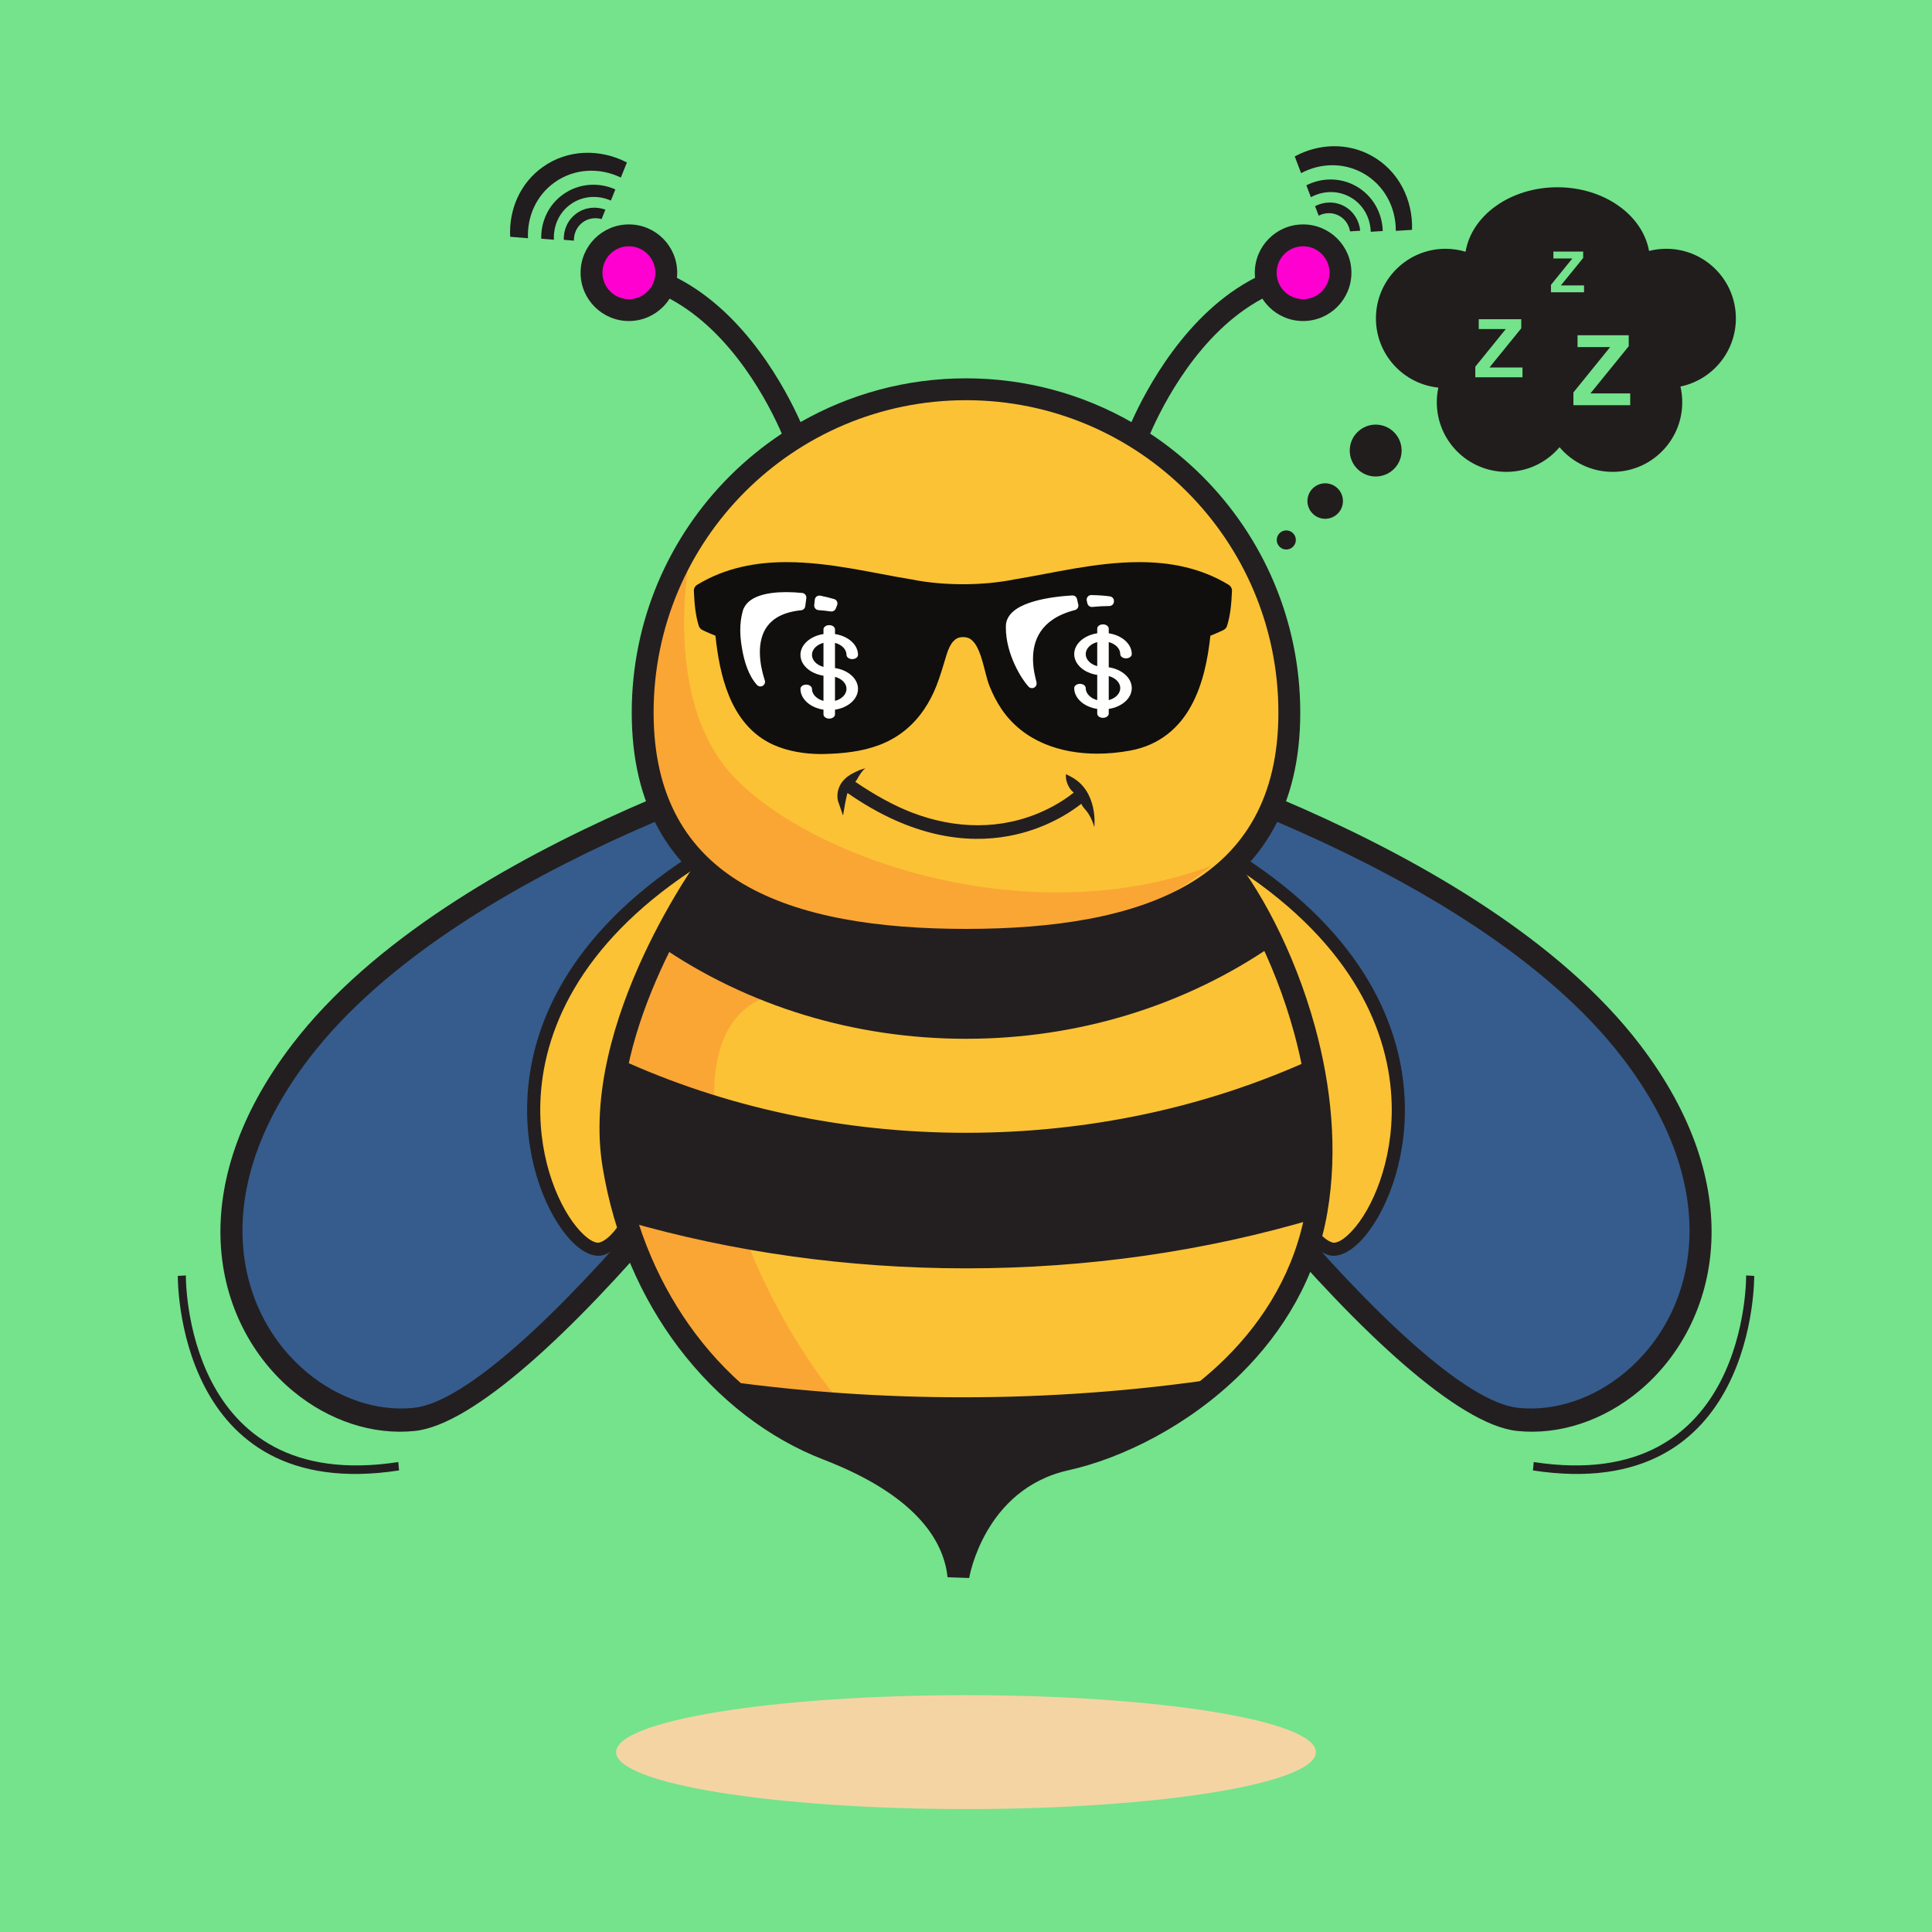
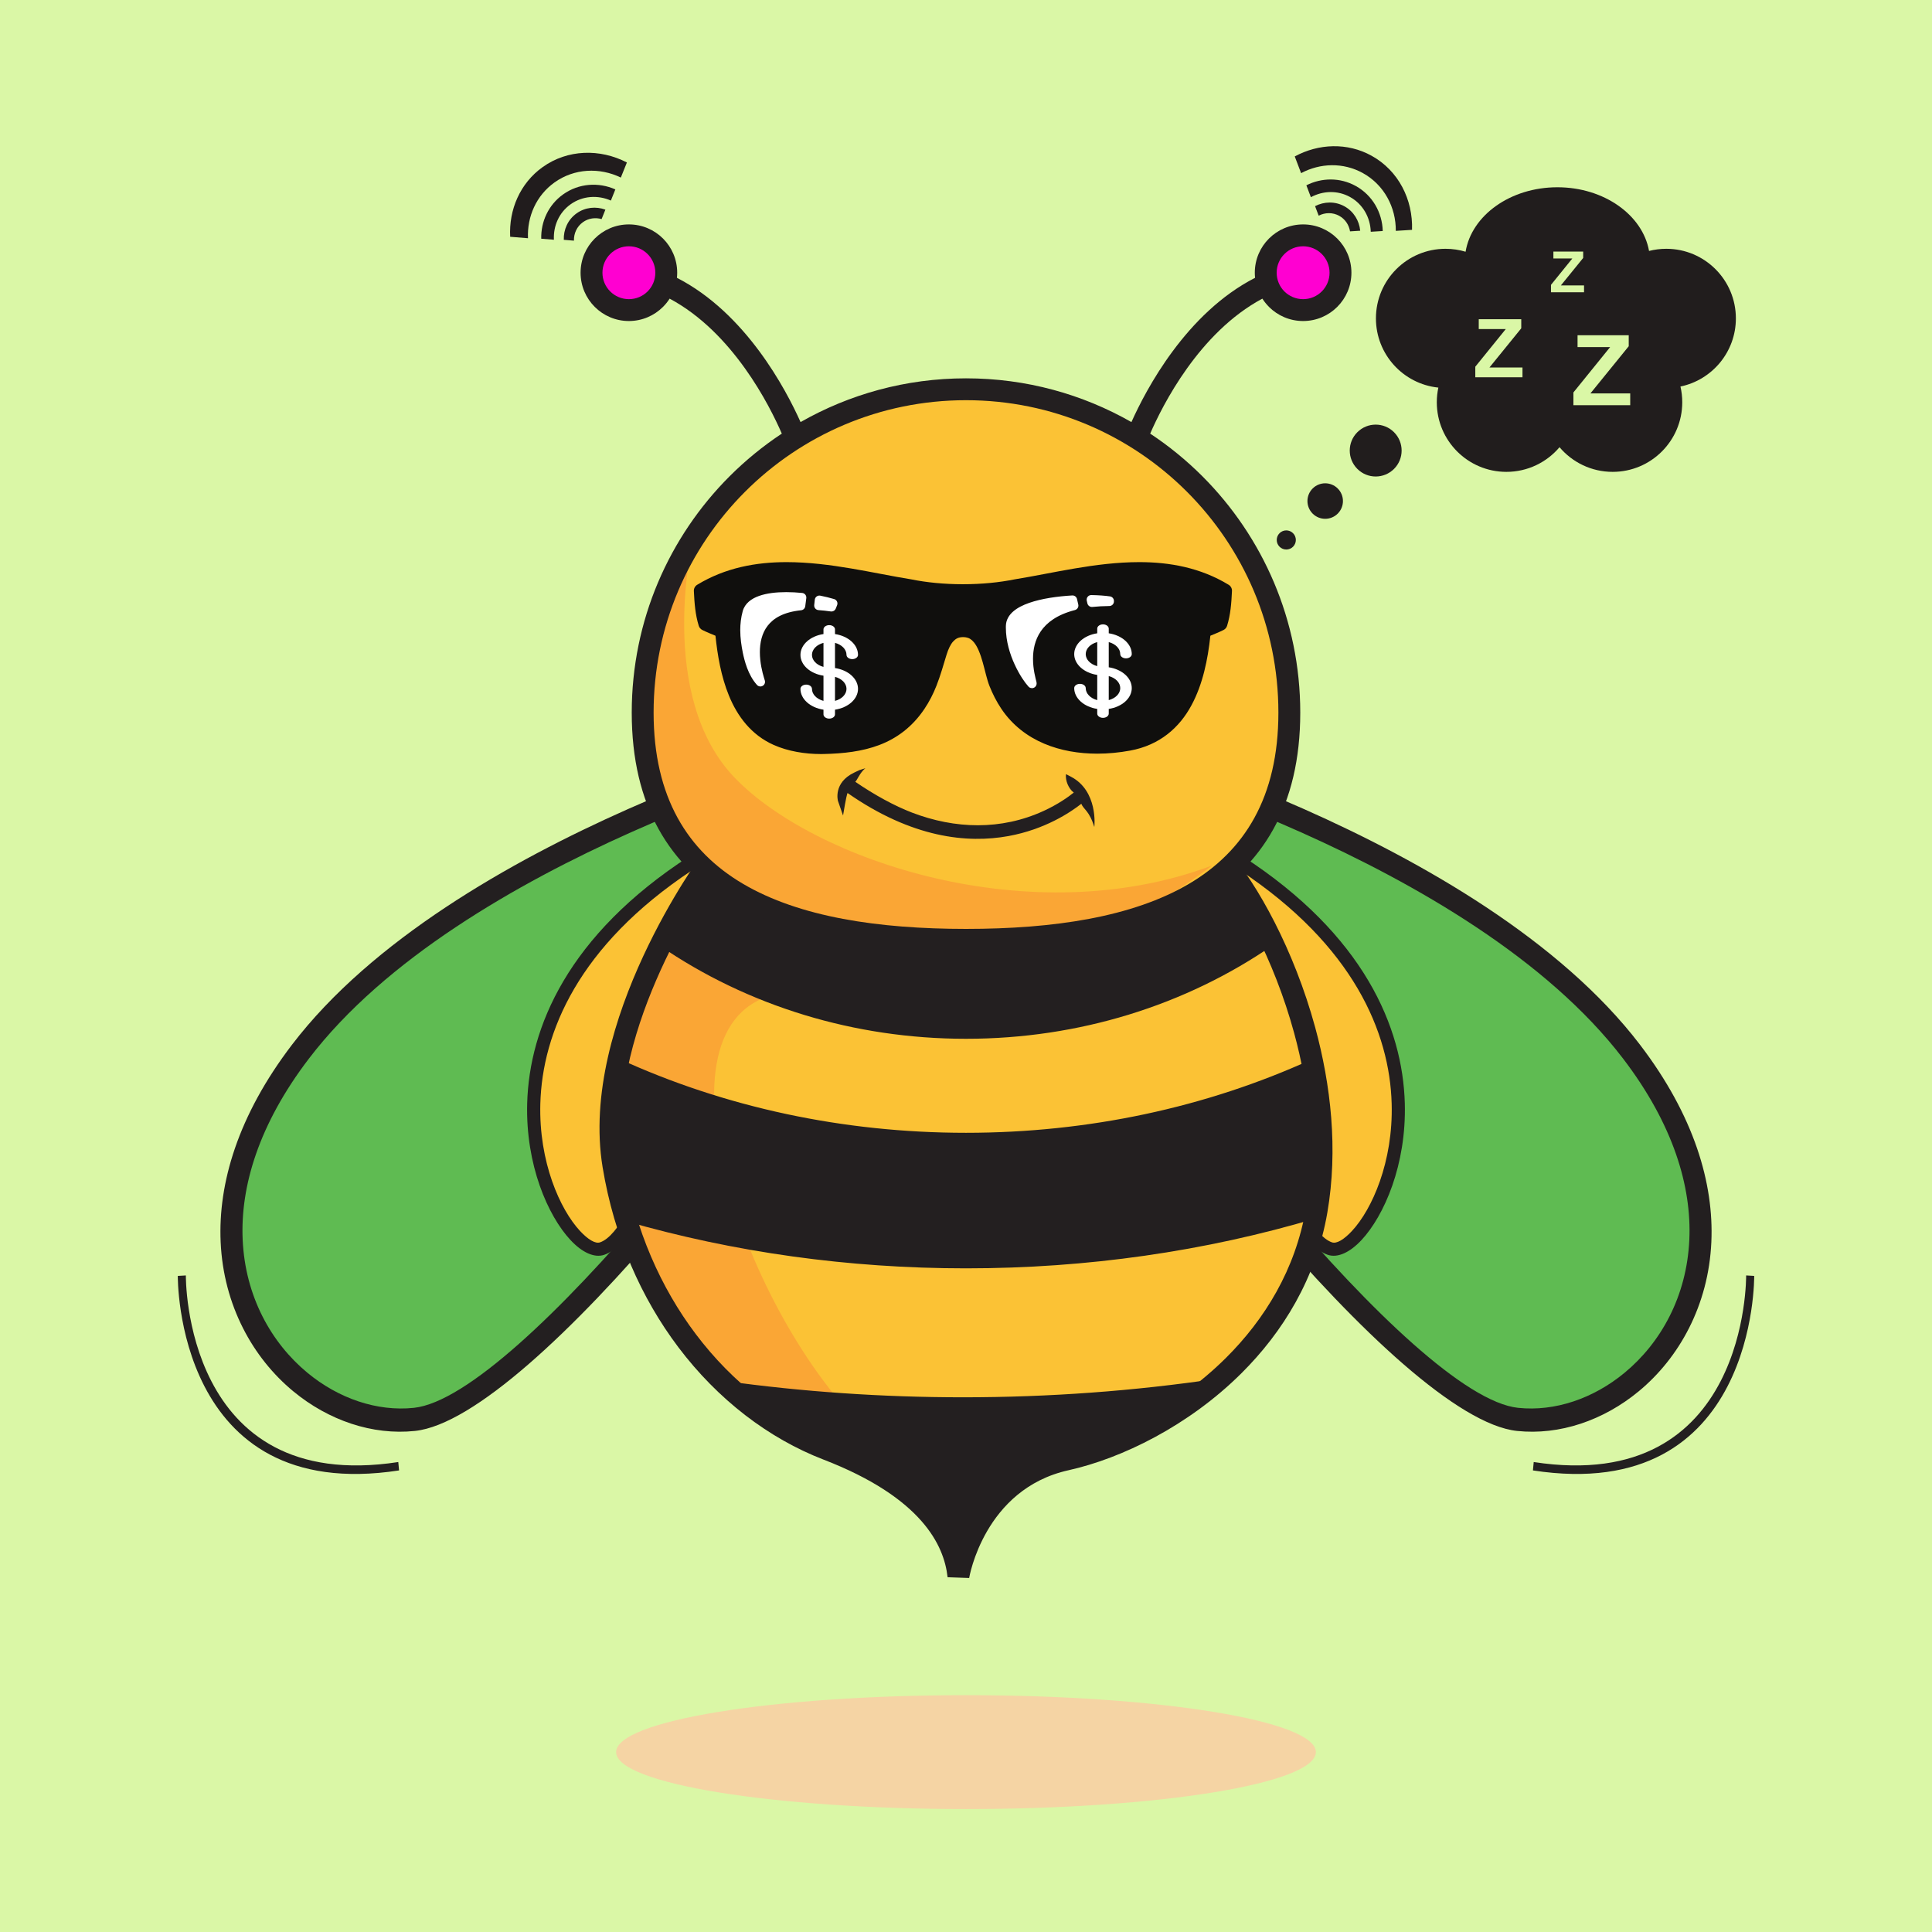
<svg xmlns="http://www.w3.org/2000/svg" version="1.1" id="svg2" xml:space="preserve" width="6400" height="6400" viewBox="0 0 6400 6400">
  <defs id="defs6" />
  <g id="g10" transform="matrix(1.333333,0,0,-1.333333,0,6400)">
    <g id="g12" transform="scale(0.1)">
-       <path d="M 0.004,48000 H 48000 V 0 H 0.004 v 48000 0" style="fill:#74E38C;fill-opacity:1;fill-rule:evenodd;stroke:none" id="path14" />
+       <path d="M 0.004,48000 H 48000 V 0 H 0.004 v 48000 0" style="fill:#DAF7A6;fill-opacity:1;fill-rule:evenodd;stroke:none" id="path14" />
      <path d="m 43382.3,16311.9 c 0,-15.6 63,-5457.9 -5277.5,-4635.8 l -19.4,-208.4 c 5562.6,-856.3 5497.1,4816.6 5497.1,4832.7 l -200.2,11.5 v 0" style="fill:#231f20;fill-opacity:1;fill-rule:nonzero;stroke:none" id="path16" />
-       <path d="m 26952.2,29578.4 c 0,0 9673.9,-2585.9 13583.8,-7707.7 3909.8,-5121.7 336.4,-9467.3 -2831.4,-9135 -3167.7,332.2 -11788.2,11960 -12335.3,14577.4 -547,2617.5 1582.9,2265.3 1582.9,2265.3 v 0" style="fill:#355C8C;fill-opacity:1;fill-rule:evenodd;stroke:none" id="path18" />
-       <path d="m 27102.2,29536.7 c 1232.5,-349.6 9809.2,-2917.9 13433.8,-7666 3361.2,-4403.1 1191.8,-8232.6 -1495.9,-9009.4 516.6,1033.8 1618.8,4225.3 -2168.3,7651.6 -4613.7,4174.1 -6523.7,5325.4 -8440.2,6128.2 -989.7,414.6 -1331.9,1724.6 -1329.4,2895.6 v 0" style="fill:#355C8C;fill-opacity:1;fill-rule:evenodd;stroke:none" id="path20" />
+       <path d="m 26952.2,29578.4 c 0,0 9673.9,-2585.9 13583.8,-7707.7 3909.8,-5121.7 336.4,-9467.3 -2831.4,-9135 -3167.7,332.2 -11788.2,11960 -12335.3,14577.4 -547,2617.5 1582.9,2265.3 1582.9,2265.3 v 0" style="fill:#5FBB52;fill-opacity:1;fill-rule:evenodd;stroke:none" id="path18" />
+       <path d="m 27102.2,29536.7 c 1232.5,-349.6 9809.2,-2917.9 13433.8,-7666 3361.2,-4403.1 1191.8,-8232.6 -1495.9,-9009.4 516.6,1033.8 1618.8,4225.3 -2168.3,7651.6 -4613.7,4174.1 -6523.7,5325.4 -8440.2,6128.2 -989.7,414.6 -1331.9,1724.6 -1329.4,2895.6 v 0" style="fill:#5FBB52;fill-opacity:1;fill-rule:evenodd;stroke:none" id="path20" />
      <path d="m 40745.5,22043.9 c -3971.9,5203 -13710.1,7805.8 -13738.2,7813.4 l -30.9,5.5 c -7.1,1.1 -2503.1,413.1 -1873.8,-2597.3 317,-1517.3 3221.4,-5918.8 6264.4,-9515 2377,-2809 4862.4,-5148.5 6324.9,-5301.9 1052.8,-110.4 2144,259.2 3021.4,984.4 501.6,414.6 934.8,947.3 1251.8,1574.4 317.6,628.2 518.1,1349.1 553.1,2137.9 64.5,1451.8 -426.8,3135.6 -1772.7,4898.6 z m -13838.8,7253 c 334,-90.3 9635.9,-2642.6 13419.7,-7599.3 1247.1,-1633.7 1703.2,-3176.1 1644.6,-4495 -31.3,-705.8 -209,-1347.6 -490.4,-1904.2 -282,-557.9 -669.3,-1033.4 -1118.8,-1404.9 -774,-639.8 -1729.4,-966.7 -2644.5,-870.8 -1301.8,136.6 -3657.7,2388.8 -5950.4,5098.1 -2988.8,3532.2 -5831.2,7806.8 -6130.7,9239.9 -435.4,2082.5 1072.2,1960.9 1270.5,1936.2 v 0" style="fill:#231f20;fill-opacity:1;fill-rule:nonzero;stroke:none" id="path22" />
      <path d="m 4617.65,16311.9 c 0.03,-15.6 -62.9,-5457.9 5277.59,-4635.8 l 19.32,-208.4 c -5562.61,-856.3 -5497.03,4816.6 -5497.08,4832.7 l 200.17,11.5 v 0" style="fill:#231f20;fill-opacity:1;fill-rule:nonzero;stroke:none" id="path24" />
-       <path d="m 21047.8,29578.4 c 0,0 -9673.9,-2585.9 -13583.77,-7707.7 -3909.86,-5121.7 -336.39,-9467.3 2831.37,-9135 3167.7,332.2 11788.2,11960 12335.3,14577.4 547,2617.5 -1582.9,2265.3 -1582.9,2265.3 v 0" style="fill:#355C8C;fill-opacity:1;fill-rule:evenodd;stroke:none" id="path26" />
-       <path d="m 20897.8,29536.7 c -1232.5,-349.6 -9809.2,-2917.9 -13433.77,-7666 -3361.26,-4403.1 -1191.83,-8232.6 1495.83,-9009.4 -516.52,1033.8 -1618.74,4225.3 2168.34,7651.6 4613.7,4174.1 6523.7,5325.4 8440.2,6128.2 989.7,414.6 1331.9,1724.6 1329.4,2895.6 v 0" style="fill:#355C8C;fill-opacity:1;fill-rule:evenodd;stroke:none" id="path28" />
+       <path d="m 21047.8,29578.4 c 0,0 -9673.9,-2585.9 -13583.77,-7707.7 -3909.86,-5121.7 -336.39,-9467.3 2831.37,-9135 3167.7,332.2 11788.2,11960 12335.3,14577.4 547,2617.5 -1582.9,2265.3 -1582.9,2265.3 v 0" style="fill:#5FBB52;fill-opacity:1;fill-rule:evenodd;stroke:none" id="path26" />
+       <path d="m 20897.8,29536.7 c -1232.5,-349.6 -9809.2,-2917.9 -13433.77,-7666 -3361.26,-4403.1 -1191.83,-8232.6 1495.83,-9009.4 -516.52,1033.8 -1618.74,4225.3 2168.34,7651.6 4613.7,4174.1 6523.7,5325.4 8440.2,6128.2 989.7,414.6 1331.9,1724.6 1329.4,2895.6 v 0" style="fill:#5FBB52;fill-opacity:1;fill-rule:evenodd;stroke:none" id="path28" />
      <path d="m 7254.46,22043.9 c 3971.94,5203 13710.14,7805.8 13738.24,7813.4 l 30.9,5.5 c 7.1,1.1 2503.1,413.1 1873.9,-2597.3 -317.1,-1517.3 -3221.5,-5918.8 -6264.5,-9515 -2377,-2809 -4862.4,-5148.5 -6324.9,-5301.9 -1052.77,-110.4 -2143.99,259.2 -3021.39,984.4 -501.63,414.6 -934.83,947.3 -1251.8,1574.4 -317.63,628.2 -518.1,1349.1 -553.08,2137.9 -64.48,1451.8 426.79,3135.6 1772.63,4898.6 z m 13838.84,7253 c -334,-90.3 -9635.9,-2642.6 -13419.7,-7599.3 -1247.07,-1633.7 -1703.21,-3176.1 -1644.65,-4495 31.31,-705.8 209.02,-1347.6 490.46,-1904.2 282.04,-557.9 669.3,-1033.4 1118.76,-1404.9 774.04,-639.8 1729.46,-966.7 2644.53,-870.8 1301.8,136.6 3657.7,2388.8 5950.4,5098.1 2988.8,3532.2 5831.2,7806.8 6130.7,9239.9 435.4,2082.5 -1072.2,1960.9 -1270.5,1936.2 v 0" style="fill:#231f20;fill-opacity:1;fill-rule:nonzero;stroke:none" id="path30" />
      <path d="m 17218.8,26589.7 c -6484.5,-4201.6 -3293.6,-9956.2 -2261.3,-9611.2 922.2,308.3 1725.7,3379.8 2793.9,4774.6 1782.5,2327.6 -532.6,4836.6 -532.6,4836.6 v 0" style="fill:#fbc235;fill-opacity:1;fill-rule:evenodd;stroke:none" id="path32" />
      <path d="m 13097.8,20587.9 c 51.7,1884.1 1011.7,4181.8 4032,6138.8 l 116.7,75.6 93.3,-102.5 c 6.8,-7.5 2407.7,-2609.2 541.6,-5046 -445.4,-581.5 -850,-1476.4 -1236.3,-2330.7 -536.9,-1187.6 -1040.1,-2300.5 -1635.8,-2499.5 -242.7,-81.1 -547.3,57.7 -838.5,371 -277.4,298.5 -557.9,766.2 -762.3,1351 -202.4,579 -331.6,1276.6 -310.7,2042.3 z m 4090.3,5786.2 c -2815.5,-1867.6 -3715.2,-4026.2 -3763.8,-5795.1 -19.8,-722.5 102.1,-1380.1 292.8,-1925.8 188.6,-539.8 443.4,-967 693.2,-1235.7 200.9,-216.3 381.6,-322 495.4,-284 459.7,153.6 934.4,1203.5 1441,2324 393.8,871 806.3,1783.2 1274.7,2394.8 1491.1,1947.1 -33.8,4035.5 -433.3,4521.8 v 0" style="fill:#231f20;fill-opacity:1;fill-rule:nonzero;stroke:none" id="path34" />
      <path d="m 30781.1,26589.7 c 6484.5,-4201.6 3293.6,-9956.2 2261.3,-9611.2 -922.2,308.3 -1725.7,3379.8 -2793.9,4774.6 -1782.5,2327.6 532.6,4836.6 532.6,4836.6 v 0" style="fill:#fbc235;fill-opacity:1;fill-rule:evenodd;stroke:none" id="path36" />
      <path d="m 34575.6,20579 c -48.6,1769 -948.3,3927.5 -3763.8,5795.1 -399.4,-486.3 -1924.4,-2574.7 -433.3,-4521.8 468.4,-611.7 880.9,-1523.9 1274.7,-2394.9 506.6,-1120.4 981.4,-2170.3 1441,-2323.9 113.8,-38 294.5,67.7 495.4,284 249.9,268.8 504.6,695.9 693.3,1235.7 190.7,545.7 312.5,1203.4 292.7,1925.8 z m -3705.4,6147.7 c 3020.3,-1957 3980.2,-4254.7 4031.9,-6138.8 21,-765.6 -108.3,-1463.2 -310.6,-2042.3 -204.4,-584.8 -485,-1052.4 -762.4,-1351 -291.1,-313.2 -595.8,-452.1 -838.6,-371 -595.6,199 -1098.7,1311.8 -1635.7,2499.4 -386.2,854.4 -790.8,1749.2 -1236.3,2330.8 -1866.1,2436.8 534.8,5038.5 541.6,5046 l 93.4,102.5 116.7,-75.6 v 0" style="fill:#231f20;fill-opacity:1;fill-rule:nonzero;stroke:none" id="path38" />
      <path d="m 17508.5,26400.5 c -606.3,-892.2 -2768.1,-4332.9 -2269.2,-7357.2 578.8,-3508.7 2785.4,-6076.8 5317.4,-7053.6 2532.1,-976.6 3157,-2242.6 3255.4,-3146.9 0,0 398,2387.4 2676.9,2893.8 2278.7,506.3 5606.7,2604.4 6221.6,6185.5 581.4,3385.8 -1003.7,6965.2 -2187.1,8507.2 C 29065.2,25093.9 26686.8,24650 24000,24650 c -2667.3,0 -5030.6,437.7 -6491.5,1750.5 v 0" style="fill:#fbc235;fill-opacity:1;fill-rule:evenodd;stroke:none" id="path40" />
      <path d="m 17508.5,26400.5 c -606.3,-892.2 -2768.1,-4332.9 -2269.2,-7357.2 578.8,-3508.7 2785.4,-6076.8 5317.4,-7053.6 250.4,-96.6 481.9,-196 696.3,-297.6 118,478.1 -23.8,1031.8 -535.5,1667.4 -2875.5,3571.7 -4805.4,10613.5 -283.2,9962.2 2516.8,-362.6 5158.4,666.9 7006.8,1651.3 -1043,-229.6 -2209.6,-323 -3441.1,-323 -2667.3,0 -5030.6,437.7 -6491.5,1750.5 v 0" style="fill:#faa635;fill-opacity:1;fill-rule:evenodd;stroke:none" id="path42" />
      <path d="m 14971.9,18999.8 c -597.3,3621.2 2463.6,7769.8 2472.4,7781.7 l 70.6,96.4 6660.7,717.7 c 104.7,15.2 5071.8,732 6352.5,-742.8 706.3,-813.3 1620.1,-2445 2147,-4376.8 390.7,-1432.9 571.5,-3035.2 302.9,-4599.6 -280.3,-1633 -1102.1,-2967.8 -2135.6,-3995.2 -1313.2,-1305.5 -2974.1,-2115.4 -4295.1,-2408.9 -2100.2,-466.7 -2467.8,-2671 -2468.8,-2677.3 l -535.9,19.1 c -44,405.3 -208.1,893.9 -649.3,1395.7 -459.7,522.9 -1214.9,1057.1 -2434.3,1527.3 -1356.6,523.4 -2621.6,1485.8 -3607.5,2793.6 -916,1215.1 -1592.8,2730.1 -1879.6,4469.1 z m 2840.9,7365.1 c -438,-624.4 -2815.8,-4187.5 -2306.1,-7278.1 271.7,-1647 911.7,-3080.6 1777.7,-4229.3 925,-1227 2106.4,-2127.8 3369.9,-2615.2 1312.7,-506.2 2136.2,-1093.5 2646.5,-1673.8 236.4,-268.9 406.5,-536.8 527.4,-795.5 348.5,796.1 1091.3,1892.1 2602.4,2227.9 1236.2,274.6 2793.7,1035.6 4029.7,2264.4 960.4,954.7 1723.6,2192.3 1982.9,3702.4 254.2,1480.8 81.6,3002.7 -290.2,4366.1 -503.9,1847.9 -1368.7,3397.9 -2034.5,4164.6 -1094.8,1260.7 -5857.6,561.7 -5871.3,559.8 l -6434.4,-693.3 v 0" style="fill:#231f20;fill-opacity:1;fill-rule:nonzero;stroke:none" id="path44" />
      <path d="m 17991.9,13650.1 c 770.7,-742.2 1646.2,-1306 2564.8,-1660.4 2532.1,-976.6 3157,-2242.6 3255.4,-3146.9 0,0 398,2387.4 2676.9,2893.8 1150.5,255.6 2568.4,917.3 3769.5,1970.4 -2041.9,-302.7 -4159.3,-463.3 -6330.9,-463.3 -2031.7,0 -4016.2,140.4 -5935.7,406.4 z m -2629.1,8007.4 c -191.6,-859.5 -265.3,-1753.7 -123.5,-2614.2 76.6,-464.1 181.9,-911.6 312.4,-1341.1 2623.9,-757 5471.5,-1172.9 8448.3,-1172.9 3065.4,0 5994.4,439.7 8682.4,1240.2 9.9,50.5 19.4,101.4 28.2,152.6 214.6,1250.2 133.7,2526.6 -113.1,3717.3 -2546.6,-1161.9 -5477.7,-1824.5 -8597.5,-1824.5 -3136,0 -6081.2,669.5 -8637.2,1842.6 z m 2145.6,4743 c -222.6,-327.5 -654.5,-998.1 -1087.6,-1865.5 2104.5,-1444.5 4730.6,-2302.5 7579.2,-2302.5 2868,0 5510.1,869.7 7621.6,2332 -356.3,763.3 -745,1404.9 -1097.9,1864.9 C 29065.3,25094 26686.9,24650 24000,24650 c -2667.4,0 -5030.7,437.7 -6491.6,1750.5 v 0" style="fill:#231f20;fill-opacity:1;fill-rule:evenodd;stroke:none" id="path46" />
      <path d="m 19192.5,12642.8 c -430.7,279 -843.1,606.2 -1229,977.9 l 34,70 c 966.5,-134 1949.9,-236.2 2947.6,-304.4 980.7,-67.2 1975.6,-101.7 2982.6,-101.7 1075.2,0 2137.1,39.4 3182.5,116 1064.8,77.9 2113.2,194.4 3142.4,347 l 32.8,-71.3 c -572.2,-501.8 -1193.6,-915.2 -1812,-1238.4 -685.4,-358.2 -1367.6,-606.1 -1975.6,-741.2 -2251.9,-500.3 -2644.2,-2854.3 -2645.3,-2861 l -81,2.8 c -48.5,445 -226.8,979.5 -705.2,1523.6 -481.2,547.2 -1265.4,1103.9 -2524.3,1589.5 -463.3,178.7 -915.8,410.5 -1349.5,691.2 z m -1080.3,949.6 c 355.6,-332.4 732.5,-627.1 1124.8,-881.1 428.9,-277.5 876.3,-506.8 1334.4,-683.5 1273,-491 2067.6,-1055.7 2556.4,-1611.6 417.1,-474.3 612.3,-942.7 692.4,-1354.2 159,600 769,2294.3 2660,2714.5 601.3,133.5 1276.4,378.9 1955.3,733.8 574.8,300.5 1152.3,679.5 1689.9,1135.8 -986.4,-142.8 -1990.4,-252.6 -3009.4,-327.2 -1048,-76.7 -2111.7,-116.2 -3188.3,-116.2 -1007.9,0 -2004.7,34.6 -2988.1,101.9 -955.9,65.4 -1899.1,162 -2827.4,287.8 z m -2977,6760.6 c 24.8,440.6 91.5,881.3 187.8,1313.3 l 11,49.3 45.8,-21 c 1295.3,-594.5 2691.3,-1059.5 4161.6,-1373.1 1424.1,-303.8 2918.2,-465.6 4458.6,-465.6 1532.6,0 3019.4,160.2 4436.8,460.9 1463.4,310.6 2853.3,771 4143.8,1359.8 l 46.6,21.2 10.4,-50.2 c 129.3,-624.4 213.4,-1272.5 233.3,-1928 18.2,-599.3 -17.1,-1204.9 -120,-1804.4 l -33,-177.9 -23.8,-7 c -1362.7,-405.8 -2787.3,-719 -4260,-929.4 -1436.6,-205.2 -2918.9,-312.6 -4434.1,-312.6 -1471,0 -2910.9,101.5 -4308.2,295.5 -1432.5,198.9 -2820.4,495.2 -4151.3,879.2 l -21.4,6.1 -6.5,21.2 c -66.3,218.3 -126,440.4 -178.5,665.7 -51.6,221.9 -96.8,448.9 -135.1,680.7 -71.4,433.4 -88.6,875.1 -63.8,1316.3 z m 256.7,1246.4 c -89.4,-411.6 -151.4,-831.2 -175,-1250.9 -24.5,-435.8 -7.6,-871.6 62.8,-1298.7 37.6,-228.3 82.6,-453.6 134.2,-675.2 50.8,-218.2 107.8,-431.4 170.4,-639.4 1319.8,-379.7 2696.8,-673 4118.8,-870.4 1392.8,-193.3 2829,-294.5 4296.9,-294.5 1511.8,0 2990.3,107 4422.5,311.6 1460.2,208.6 2872.8,518.6 4224.5,919.8 l 23.3,127.2 c 102,594.3 137,1194.6 118.9,1788.5 -19.2,633 -98.7,1259.2 -221.4,1863.7 -1283.1,-581.3 -2662.8,-1036.3 -4113.9,-1344.3 -1423.5,-302 -2916,-462.8 -4453.9,-462.8 -1545.7,0 -3045.5,162.4 -4475.6,467.5 -1458.5,311.1 -2844.5,770.8 -4132.5,1357.9 z m 1616.6,4091.7 c 190,317.3 354.3,567.8 466.1,732.3 l 26.4,38.8 34.7,-31.2 c 725.2,-651.7 1675.4,-1086.4 2775.8,-1358.4 1103.1,-272.5 2357.6,-381.6 3688.5,-381.6 1340.5,0 2603.6,110.7 3712.6,387.6 1106.5,276.4 2059.8,718.2 2783.5,1380.9 l 32.9,30.1 27.1,-35.4 c 182.8,-238.2 375.3,-525.1 567.9,-852.3 180.7,-306.9 361.5,-649.3 534.5,-1020.2 l 14.7,-31.3 -28.4,-19.6 c -1078,-746.6 -2294.3,-1339.3 -3608.2,-1741.3 -1267,-387.7 -2624.8,-598 -4036.6,-598 -1402.3,0 -2751.4,207.5 -4011.3,590.3 -1306.3,396.8 -2516.5,982 -3590.9,1719.4 l -29.5,20.2 15.9,31.8 c 216.6,434 433.5,819.7 624.3,1137.9 z m 507.5,647.9 c -109.5,-162.5 -262,-397.1 -437.4,-689.8 -184.5,-307.8 -394.2,-680.3 -605.2,-1100.6 1060.6,-723.5 2253,-1298 3539,-1688.7 1251.7,-380.3 2592.8,-586.5 3987.6,-586.5 1404.2,0 2753.9,209 4013,594.3 1293.8,395.8 2492.5,978 3556.9,1710.8 -167.5,356.6 -342.1,686.1 -516.3,982.1 -181.2,307.7 -362.4,579.8 -535.5,808.7 -730.3,-656 -1683.4,-1094.8 -2785.6,-1370 -1116.5,-278.8 -2386.1,-390.2 -3732.5,-390.2 -1336.5,0 -2597.4,109.8 -3708,384.2 -1095.6,270.7 -2044.9,701.8 -2776,1345.7 v 0" style="fill:#231f20;fill-opacity:1;fill-rule:nonzero;stroke:none" id="path48" />
      <path d="m 24000,38328.9 c 4436.5,0 8032.9,-3596.5 8032.9,-8032.9 0,-4436.5 -3596.4,-5646 -8032.9,-5646 -4436.5,0 -8032.9,1209.5 -8032.9,5646 0,4436.4 3596.4,8032.9 8032.9,8032.9 v 0" style="fill:#fbc235;fill-opacity:1;fill-rule:evenodd;stroke:none" id="path50" />
      <path d="m 27921.6,25091.1 c -1160,-316 -2497.3,-441.1 -3921.6,-441.1 -4436.5,0 -8032.9,1209.5 -8032.9,5646 0,1584.5 459,3061.7 1250.9,4306.3 -10,-41.8 -923,-3894.6 1040.4,-5930.2 1974,-2046.6 7353.8,-3872 11860.1,-2173.7 0,0 -862.7,-672.6 -2196.9,-1407.3 v 0" style="fill:#faa635;fill-opacity:1;fill-rule:evenodd;stroke:none" id="path52" />
      <path d="m 15624.6,42152.9 c 512.9,0 928.6,-415.7 928.6,-928.6 0,-512.8 -415.7,-928.5 -928.6,-928.5 -512.8,0 -928.5,415.7 -928.5,928.5 0,512.9 415.7,928.6 928.5,928.6 v 0" style="fill:#FF00D1;fill-opacity:1;fill-rule:evenodd;stroke:none" id="path54" />
      <path d="m 32375.4,42152.9 c 512.8,0 928.5,-415.7 928.5,-928.6 0,-512.8 -415.7,-928.5 -928.5,-928.5 -512.9,0 -928.6,415.7 -928.6,928.5 0,512.9 415.7,928.6 928.6,928.6 v 0" style="fill:#FF00D1;fill-opacity:1;fill-rule:evenodd;stroke:none" id="path56" />
      <path d="m 29488.1,35784.1 c -1404.4,1404.4 -3344.9,2273.1 -5488.1,2273.1 -2143.2,0 -4083.7,-868.7 -5488.1,-2273.1 -1404.4,-1404.4 -2273.2,-3344.9 -2273.2,-5488.1 0,-2107.5 848.1,-3445 2219.1,-4253.2 1405.7,-828.7 3367.8,-1121.1 5542.2,-1121.1 2174.5,0 4136.6,292.5 5542.1,1121.1 1371.1,808.2 2219.2,2145.7 2219.2,4253.2 0,2143.2 -868.8,4083.7 -2273.2,5488.1 z m 3351.8,5904.8 c -118.7,118.8 -283.1,192.3 -464.5,192.3 -181.4,0 -345.8,-73.6 -464.6,-192.3 -118.7,-118.8 -192.3,-283.1 -192.3,-464.5 0,-181.9 73.3,-346.3 191.9,-465.1 119.2,-118.2 283.6,-191.9 465,-191.9 181.4,0 345.8,73.7 464.5,192.4 118.7,118.7 192.4,283.1 192.4,464.6 0,181.4 -73.7,345.8 -192.4,464.5 z m -16750.7,0 c -118.8,118.7 -283.2,192.3 -464.6,192.3 -181.5,0 -345.9,-73.5 -464.6,-192.3 -118.7,-118.7 -192.3,-283.1 -192.3,-464.5 0,-181.5 73.7,-345.9 192.4,-464.6 118.7,-118.7 283,-192.4 464.5,-192.4 181.8,0 346.2,73.4 465,191.9 118.6,118.8 191.9,283.2 191.9,465.1 0,181.4 -73.6,345.7 -192.3,464.5 z M 24000,38600.5 c 1495.2,0 2898.2,-395.3 4110.1,-1087 362.9,810.9 1360.6,2708.2 3071.8,3584.3 -4.4,41.6 -6.7,83.9 -6.7,126.6 0,331.3 134.4,631.4 351.5,848.6 217.2,217.1 517.3,351.5 848.7,351.5 331.3,0 631.4,-134.3 848.6,-351.5 217.1,-217.1 351.6,-517.3 351.6,-848.6 0,-331.4 -134.5,-631.5 -351.6,-848.7 -217.2,-217.1 -517.3,-351.6 -848.6,-351.6 -331.4,0 -631.5,134.5 -848.7,351.6 v 1 c -61.6,61.7 -116.6,130 -163.7,203.7 -1574.3,-841.2 -2484.2,-2656.5 -2786.9,-3353.5 467.2,-309.1 901.4,-664.1 1296.1,-1058.7 1502.8,-1502.9 2432.4,-3579.1 2432.4,-5872.2 0,-2328.9 -950.3,-3814.5 -2486.5,-4720.1 -1501.4,-885.2 -3556.1,-1197.6 -5818.1,-1197.6 -2261.9,0 -4316.7,312.4 -5818.2,1197.6 -1536.1,905.6 -2486.4,2391.3 -2486.4,4720.1 0,2293.1 929.6,4369.3 2432.4,5872.2 394.6,394.5 828.8,749.6 1296.1,1058.7 -302.7,696.9 -1212.7,2512.2 -2786.9,3353.5 -47.2,-73.7 -102.1,-142 -163.7,-203.7 l -1,-1 c -217.3,-217.1 -517.1,-351.6 -847.7,-351.6 -331.4,0 -631.4,134.5 -848.6,351.6 -217.1,217.2 -351.6,517.3 -351.6,848.7 0,331.3 134.4,631.5 351.5,848.6 217.2,217.2 517.3,351.5 848.7,351.5 331.4,0 631.5,-134.4 848.7,-351.5 217.1,-217.2 351.5,-517.3 351.5,-848.6 0,-42.7 -2.3,-85 -6.7,-126.7 1711.2,-876.1 2708.8,-2773.4 3071.7,-3584.3 1212,691.7 2615,1087.1 4110.2,1087.1 v 0" style="fill:#231f20;fill-opacity:1;fill-rule:nonzero;stroke:none" id="path58" />
      <path d="m 25931.4,27854 c 358.2,164.9 611.7,346.7 746.3,454.9 -127.3,92.7 -214.9,301.1 -193.7,458.2 l 122.2,-63.6 c 678,-352.9 586.4,-1232.3 581.5,-1249.3 -127.3,411.7 -266.4,432.5 -322.8,575.8 -272.5,-214 -903.1,-636.3 -1809.9,-801.8 -1020.4,-186.3 -2391.8,-49.9 -3997.3,1069.5 l -9,-20.7 c -18.2,-44.4 -96.5,-476.2 -103.7,-538.5 l -126.6,364.4 c -0.7,2.4 -123.2,450.3 402.8,701.8 l 124,59.3 154.5,50.8 c -138.9,-114.6 -204.2,-302.5 -251.1,-337.6 478,-328.3 980.7,-601.7 1408.6,-765.5 1069.5,-409.3 2214.4,-445.4 3274.2,42.3 v 0" style="fill:#231f20;fill-opacity:1;fill-rule:evenodd;stroke:none" id="path60" />
      <path d="m 19448.6,32310.9 c 489.1,1258.4 2930.1,1382 3142.6,-575.7 0,0 -233.8,-154.1 -335,126.9 -421.3,1169.2 -2032.8,1081.5 -2418.7,448.5 -331,-543.6 -279.3,-569.3 -449.2,-442.4 -92.8,69.3 26.9,356.7 60.3,442.7 v 0" style="fill:#000000;fill-opacity:1;fill-rule:evenodd;stroke:none" id="path62" />
      <path d="m 28551.3,32310.8 c -489.1,1258.4 -2930.1,1382 -3142.5,-575.7 0,0 233.7,-154.1 334.9,126.9 421.3,1169.2 2032.8,1081.6 2418.8,448.5 330.9,-543.6 279.3,-569.3 449.1,-442.4 92.8,69.3 -26.9,356.7 -60.3,442.7 v 0" style="fill:#000000;fill-opacity:1;fill-rule:evenodd;stroke:none" id="path64" />
      <path d="m 19559.4,31026.7 c 530.9,0 961.2,-296.3 961.2,-661.9 0,-365.5 -430.3,-661.8 -961.2,-661.8 -530.8,0 -961.1,296.3 -961.1,661.8 0,365.6 430.3,661.9 961.1,661.9 v 0" style="fill:#f8abad;fill-opacity:1;fill-rule:evenodd;stroke:none" id="path66" />
      <path d="m 28440.5,31026.7 c 530.9,0 961.2,-296.3 961.2,-661.9 0,-365.5 -430.3,-661.8 -961.2,-661.8 -530.8,0 -961.1,296.3 -961.1,661.8 0,365.6 430.3,661.9 961.1,661.9 v 0" style="fill:#f8abad;fill-opacity:1;fill-rule:evenodd;stroke:none" id="path68" />
      <path d="m 24000,5883.7 c 4800.8,0 8692.6,-633.3 8692.6,-1414.6 0,-781.3 -3891.8,-1414.6 -8692.6,-1414.6 -4800.8,0 -8692.6,633.3 -8692.6,1414.6 0,781.3 3891.8,1414.6 8692.6,1414.6 v 0" style="fill:#f5d4a4;fill-opacity:1;fill-rule:evenodd;stroke:none" id="path70" />
    </g>
    <g style="display:SLEEP" transform="translate(2742.372,2884.747)" id="g10-3">
      <g transform="scale(0.1)" id="g12-6">
        <g transform="scale(1.22699)" id="g14" />
        <path id="path18-7" style="fill:#211d1d;fill-opacity:1;fill-rule:nonzero;stroke:none" d="m 6299.08,8414.2 c -251.69,-251.7 -251.69,-659.8 0,-911.4 251.69,-251.7 659.75,-251.7 911.44,0 251.69,251.6 251.69,659.7 0,911.4 -251.69,251.7 -659.75,251.7 -911.44,0" />
        <path id="path20-5" style="fill:#211d1d;fill-opacity:1;fill-rule:nonzero;stroke:none" d="m 5188.56,7015.8 c -172.2,-172.2 -172.2,-451.4 0,-623.6 172.21,-172.2 451.42,-172.2 623.62,0 172.21,172.2 172.21,451.4 0,623.6 -172.2,172.3 -451.41,172.3 -623.62,0" />
        <path id="path22-3" style="fill:#211d1d;fill-opacity:1;fill-rule:nonzero;stroke:none" d="m 4365.87,5905.3 c -92.73,-92.7 -92.73,-243 0,-335.8 92.73,-92.7 243.07,-92.7 335.8,0 92.72,92.8 92.72,243.1 0,335.8 -92.73,92.8 -243.07,92.8 -335.8,0" />
        <path id="path24-5" style="fill:#211d1d;fill-opacity:1;fill-rule:nonzero;stroke:none" d="m 13078.6,9085.7 h -1411.5 v 316.4 l 912.5,1127.1 h -809.4 v 293.9 h 1271.6 v -272.6 l -951.6,-1172.1 h 988.4 z M 11110,11891.3 v 184.1 l 530.9,655.8 h -471 v 171.1 h 740 v -158.7 l -553.8,-682 h 575.2 v -170.3 z M 10401.9,9779 H 9229.68 v 262.8 l 757.88,936 h -672.25 v 244.1 h 1056.09 v -226.4 l -790.34,-973.4 h 820.84 z m 5301.8,1463.5 c 0,954.9 -774.1,1728.9 -1728.9,1728.9 -147.9,0 -291.4,-18.6 -428.3,-53.5 -160.3,894.6 -1118.8,1582.1 -2277.4,1582.1 -1167.1,0 -2131.1,-697.6 -2280.78,-1601.7 -157.86,47.5 -325.18,73.1 -498.51,73.1 -954.82,0 -1728.87,-774 -1728.87,-1728.9 0,-894.7 679.69,-1630.7 1550.91,-1719.8 -25.24,-117.6 -38.66,-239.5 -38.66,-364.6 0,-954.9 774.05,-1728.9 1728.91,-1728.9 529.3,0 1003,238 1320.1,612.7 317.2,-374.7 790.8,-612.7 1320.2,-612.7 954.8,0 1728.9,774 1728.9,1728.9 0,134.6 -15.5,265.6 -44.6,391.4 786.1,162.6 1377,858.8 1377,1693" />
      </g>
    </g>
    <g transform="matrix(4.17797,0,0,4.17797,1723.871,2926.607)" id="g10-2">
      <g style="display:DOLLAR" transform="scale(0.1)" id="g12-8">
        <path id="path14-9" style="fill:#100f0d;fill-opacity:1;fill-rule:nonzero;stroke:none" d="m 3180.25,1006.49 c -167.36,101.7 -350.45,134.83 -531.93,134.76 -260.06,-0.15 -519.51,-66.91 -738.69,-102.1 l -1.6,-0.31 c -90.61,-18.35 -195.76,-29.04 -308.01,-29.04 -112.27,0 -217.44,10.69 -308.03,29.04 l -1.6,0.31 c -219.22,35.17 -478.671,101.92 -738.71,102.1 C 370.188,1141.32 187.105,1108.19 19.75,1006.49 6.863,998.633 -0.652,984.492 0.043,969.434 3.531,895.793 8.531,829.031 29.203,762.406 32.465,751.926 39.883,743.109 49.633,738.066 72.574,726.328 105.199,713.199 128.445,703.57 140.438,588.813 161.504,462.344 208.547,347.559 258.637,224.988 340.918,114.023 474.02,54.504 560.883,15.715 661.848,0.137 754.605,0 760.703,0 766.617,0.098 772.383,0.195 889.094,2.844 1000.94,14.934 1103.44,54.031 c 102.47,38.918 194.8,106.211 267.17,213.637 29.18,43.16 53.21,90.66 71.99,138.355 24.39,61.829 41.35,123.95 59.84,183.75 10.1,33.172 23.52,61.758 39.15,79.282 16.14,17.383 30.79,25.754 58.21,26.328 5.44,0 11.36,-0.418 17.84,-1.406 19.18,-3.086 32.93,-11.832 47.66,-29.289 21.83,-25.934 39.4,-71.797 52.77,-120.208 13.84,-48.628 23.82,-98.542 39.32,-138.457 18.83,-47.695 42.86,-95.195 72.02,-138.355 65.48,-96.977 154.61,-163.984 253.58,-205.891 99.07,-42.004 207.94,-59.519 316.14,-59.551 65.71,0.031 131.19,6.512 194.31,18.125 177.54,32.129 295,137.941 365.61,269.675 67.41,124.621 97.4,272.129 112.47,413.532 23.25,9.629 55.91,22.765 78.87,34.507 9.73,5.043 17.13,13.832 20.4,24.34 20.69,66.625 25.73,133.387 29.16,207.047 0.7,15.067 -6.84,29.207 -19.7,37.037" />
        <path id="path16-7" style="fill:#ffffff;fill-opacity:1;fill-rule:nonzero;stroke:none" d="m 834.18,921.57 c -25.582,7.532 -53.129,14.446 -82.379,20.278 -7.383,1.465 -15.086,-0.2 -21.219,-4.551 -6.144,-4.375 -10.234,-11.113 -11.269,-18.559 -1.563,-11.179 -2.727,-22.254 -3.668,-33.195 -0.622,-7.301 1.738,-14.637 6.5,-20.191 4.765,-5.555 11.648,-9.012 18.949,-9.508 23.023,-1.547 47.379,-4.121 73.32,-7.918 1.332,-0.192 2.664,-0.289 3.984,-0.289 11.282,0 21.618,6.976 25.657,17.797 2.422,6.48 4.949,12.879 7.617,19.14 3.062,7.235 2.894,15.348 -0.457,22.43 -3.344,7.078 -9.527,12.351 -17.035,14.566 z m -190,36.34 c -31.813,3.168 -63.735,4.938 -94.731,4.938 -59.539,-0.067 -115.508,-6.278 -161.601,-22.578 -45.493,-15.961 -84.594,-44.395 -97.243,-90.407 -10.609,-38.824 -14.707,-76.679 -14.707,-113.047 0.02,-47.429 6.907,-92.359 15.207,-134.531 10.028,-47.168 30.286,-131.379 84.25,-191.445 0.348,-0.34 1.25,-1.477 3.711,-3.391 2.395,-1.679 7.141,-5.386 16.653,-5.625 0.281,-0.015 0.558,-0.015 0.844,-0.015 9.472,0 18.929,6.929 21.613,11.707 4.789,7.539 4.246,10.461 4.769,12.441 0.215,1.895 0.192,2.754 0.215,3.359 -0.195,5.403 -0.676,5.618 -0.847,6.883 -1.336,5.188 -2.977,9.563 -5.93,19.524 -8.496,28.261 -23.879,87.16 -23.832,150.293 -0.024,55.093 11.582,112.125 46.351,156.988 34.809,44.734 93.571,81.101 199.047,92.078 12.832,1.301 22.989,11.305 24.457,24.141 1.836,15.98 3.782,31.797 6.149,47.261 1.14,7.438 -0.821,15.008 -5.442,20.938 -4.605,5.957 -11.449,9.75 -18.933,10.488 z m 1853.8,-46.597 c -0.48,13.312 -10.31,24.292 -23.5,26.187 -30.07,4.324 -67.83,7.086 -110.8,7.871 -8.41,0.172 -16.48,-3.586 -21.77,-10.137 -5.31,-6.523 -7.32,-15.195 -5.43,-23.398 1.27,-5.441 2.52,-10.785 3.77,-16.137 2.91,-12.472 14.11,-21.121 26.66,-21.121 0.98,0 1.97,0.051 2.95,0.156 30.64,3.301 64.66,5.047 101.11,5.481 7.3,0.105 14.28,3.09 19.35,8.371 5.1,5.246 7.86,12.312 7.71,19.641 0,0.543 0,1.543 -0.05,3.086 z m -219.54,10.445 c -2.96,13.086 -14.96,22.09 -28.31,21.305 -88.63,-5.231 -181.84,-18.333 -256,-44.125 -37.09,-13 -69.66,-29.098 -94.82,-50.836 -25.04,-21.414 -42.98,-50.805 -43.78,-85.133 -0.11,-3.621 -0.18,-7.328 -0.18,-11.082 0.07,-81.516 24.28,-158.403 52.71,-220.149 28.43,-61.394 60.37,-107.258 81.17,-129.883 0.74,-0.871 1.7,-1.894 3.22,-3.23 2.53,-1.508 5.19,-5.949 18.24,-6.84 0.22,-0.008 0.44,-0.008 0.65,-0.008 6.54,0 14.41,3.45 18.52,7.774 6.53,6.777 7.13,11.672 7.88,14.453 0.57,2.898 0.57,4.531 0.59,5.859 -0.28,6.946 -1.02,7.93 -1.65,11.348 -4.51,18.879 -19.82,71.074 -19.87,134.914 0,52.895 10.69,111.758 46.08,163.586 35.5,51.781 96,98.781 203.26,126.551 14.42,3.711 23.25,18.332 19.86,32.801 -2.56,10.894 -5.08,21.781 -7.57,32.695" />
      </g>
    </g>
    <path id="XMLID_462_" d="m 2754.648,3142.158 v 62.587 c 16.644,-4.358 28.602,-16.092 28.602,-29.854 0,-5.83 6.403,-10.557 14.301,-10.557 7.898,0 14.301,4.727 14.301,10.557 0,25.49 -24.605,46.817 -57.203,51.721 v 11.612 c 0,5.83 -6.403,10.557 -14.301,10.557 -7.898,0 -14.301,-4.726 -14.301,-10.557 v -11.612 c -32.598,-4.904 -57.203,-26.231 -57.203,-51.721 0,-25.49 24.605,-46.816 57.203,-51.721 v -62.586 c -16.645,4.358 -28.602,16.092 -28.602,29.854 0,5.83 -6.403,10.557 -14.301,10.557 -7.898,0 -14.301,-4.727 -14.301,-10.557 0,-25.49 24.605,-46.817 57.203,-51.721 v -11.619 c 0,-5.83 6.403,-10.557 14.301,-10.557 7.898,0 14.301,4.727 14.301,10.557 v 11.619 c 32.598,4.904 57.203,26.231 57.203,51.721 0,25.49 -24.606,46.816 -57.203,51.72 z m -57.203,32.733 c 0,13.762 11.956,25.496 28.602,29.854 v -59.708 c -16.645,4.358 -28.602,16.092 -28.602,29.854 z m 57.203,-114.307 v 59.708 c 16.644,-4.358 28.602,-16.092 28.602,-29.854 0,-13.762 -11.957,-25.496 -28.602,-29.854 z" style="fill:#ffffff;stroke-width:0.819;display:DOLLAR" />
    <path id="XMLID_462_-6" d="m 2074.512,3140.255 v 62.587 c 16.644,-4.358 28.602,-16.092 28.602,-29.854 0,-5.83 6.403,-10.557 14.301,-10.557 7.898,0 14.301,4.727 14.301,10.557 0,25.49 -24.605,46.817 -57.203,51.721 v 11.612 c 0,5.83 -6.403,10.557 -14.301,10.557 -7.898,0 -14.301,-4.726 -14.301,-10.557 v -11.612 c -32.598,-4.904 -57.203,-26.231 -57.203,-51.721 0,-25.49 24.605,-46.816 57.203,-51.721 v -62.586 c -16.645,4.358 -28.602,16.092 -28.602,29.854 0,5.83 -6.403,10.557 -14.301,10.557 -7.898,0 -14.301,-4.727 -14.301,-10.557 0,-25.49 24.605,-46.817 57.203,-51.721 v -11.619 c 0,-5.83 6.403,-10.557 14.301,-10.557 7.898,0 14.301,4.727 14.301,10.557 v 11.619 c 32.598,4.904 57.203,26.231 57.203,51.721 0,25.49 -24.606,46.816 -57.203,51.72 z m -57.203,32.733 c 0,13.762 11.956,25.496 28.602,29.854 v -59.708 c -16.645,4.358 -28.602,16.092 -28.602,29.854 z m 57.203,-114.307 v 59.708 c 16.644,-4.358 28.602,-16.092 28.602,-29.854 0,-13.762 -11.957,-25.496 -28.602,-29.854 z" style="fill:#ffffff;stroke-width:0.819;display:DOLLAR" />
    <g transform="matrix(0.2862873,0.2047336,-0.2047336,0.2862873,1373.282,3989.439)" id="g10-36">
      <g style="display:SIGNAL" transform="scale(0.1)" id="g12-7">
        <path style="fill:#211c1d;fill-opacity:1;fill-rule:nonzero;stroke:none" d="m 5954.95,9553.44 c -1962.16,0 -3693.53,-1056.95 -4725.27,-2667.87 l 963.12,-814.55 c 828.55,1275.81 2227.15,2114.03 3813.05,2114.03 1718.58,0 3217.12,-984.39 4008.65,-2443.26 l 968,617.14 c -971.7,1903.4 -2858.75,3194.51 -5027.55,3194.51" id="path4" />
        <path id="path422" style="fill:#211c1d;fill-opacity:1;fill-rule:nonzero;stroke:none" d="m 6005.85,7145.06 c -1272.69,0 -2396.23,-651.5 -3071.98,-1646.07 l 685.35,-579.62 c 520.46,813.91 1406.4,1349.92 2412.08,1349.92 1042.08,0 1955.41,-575.66 2466.95,-1439.54 l 715.1,455.94 C 8559.04,6399.65 7367.56,7145.06 6005.85,7145.06" />
        <path id="path424" style="fill:#211c1d;fill-opacity:1;fill-rule:nonzero;stroke:none" d="m 6005.85,5502.98 c -756.01,0 -1423.17,-393.73 -1822.6,-994.2 l 548.9,-464.24 c 280.53,418.25 746.24,692.14 1273.7,692.14 483.07,0 914.57,-229.56 1199.27,-589.49 l 606.25,386.53 c -401.21,586.33 -1060.09,969.26 -1805.52,969.26" />
      </g>
    </g>
    <g transform="matrix(0.307964,-0.170395,0.170395,0.307964,3061.579,4220.245)" id="g10-36-5">
      <g style="display:SIGNAL" transform="scale(0.1)" id="g12-7-3">
        <path style="fill:#211c1d;fill-opacity:1;fill-rule:nonzero;stroke:none" d="m 5954.95,9553.44 c -1962.16,0 -3693.53,-1056.95 -4725.27,-2667.87 l 963.12,-814.55 c 828.55,1275.81 2227.15,2114.03 3813.05,2114.03 1718.58,0 3217.12,-984.39 4008.65,-2443.26 l 968,617.14 c -971.7,1903.4 -2858.75,3194.51 -5027.55,3194.51" id="path4-5" />
        <path id="path422-6" style="fill:#211c1d;fill-opacity:1;fill-rule:nonzero;stroke:none" d="m 6005.85,7145.06 c -1272.69,0 -2396.23,-651.5 -3071.98,-1646.07 l 685.35,-579.62 c 520.46,813.91 1406.4,1349.92 2412.08,1349.92 1042.08,0 1955.41,-575.66 2466.95,-1439.54 l 715.1,455.94 C 8559.04,6399.65 7367.56,7145.06 6005.85,7145.06" />
        <path id="path424-2" style="fill:#211c1d;fill-opacity:1;fill-rule:nonzero;stroke:none" d="m 6005.85,5502.98 c -756.01,0 -1423.17,-393.73 -1822.6,-994.2 l 548.9,-464.24 c 280.53,418.25 746.24,692.14 1273.7,692.14 483.07,0 914.57,-229.56 1199.27,-589.49 l 606.25,386.53 c -401.21,586.33 -1060.09,969.26 -1805.52,969.26" />
      </g>
    </g>
  </g>
</svg>
